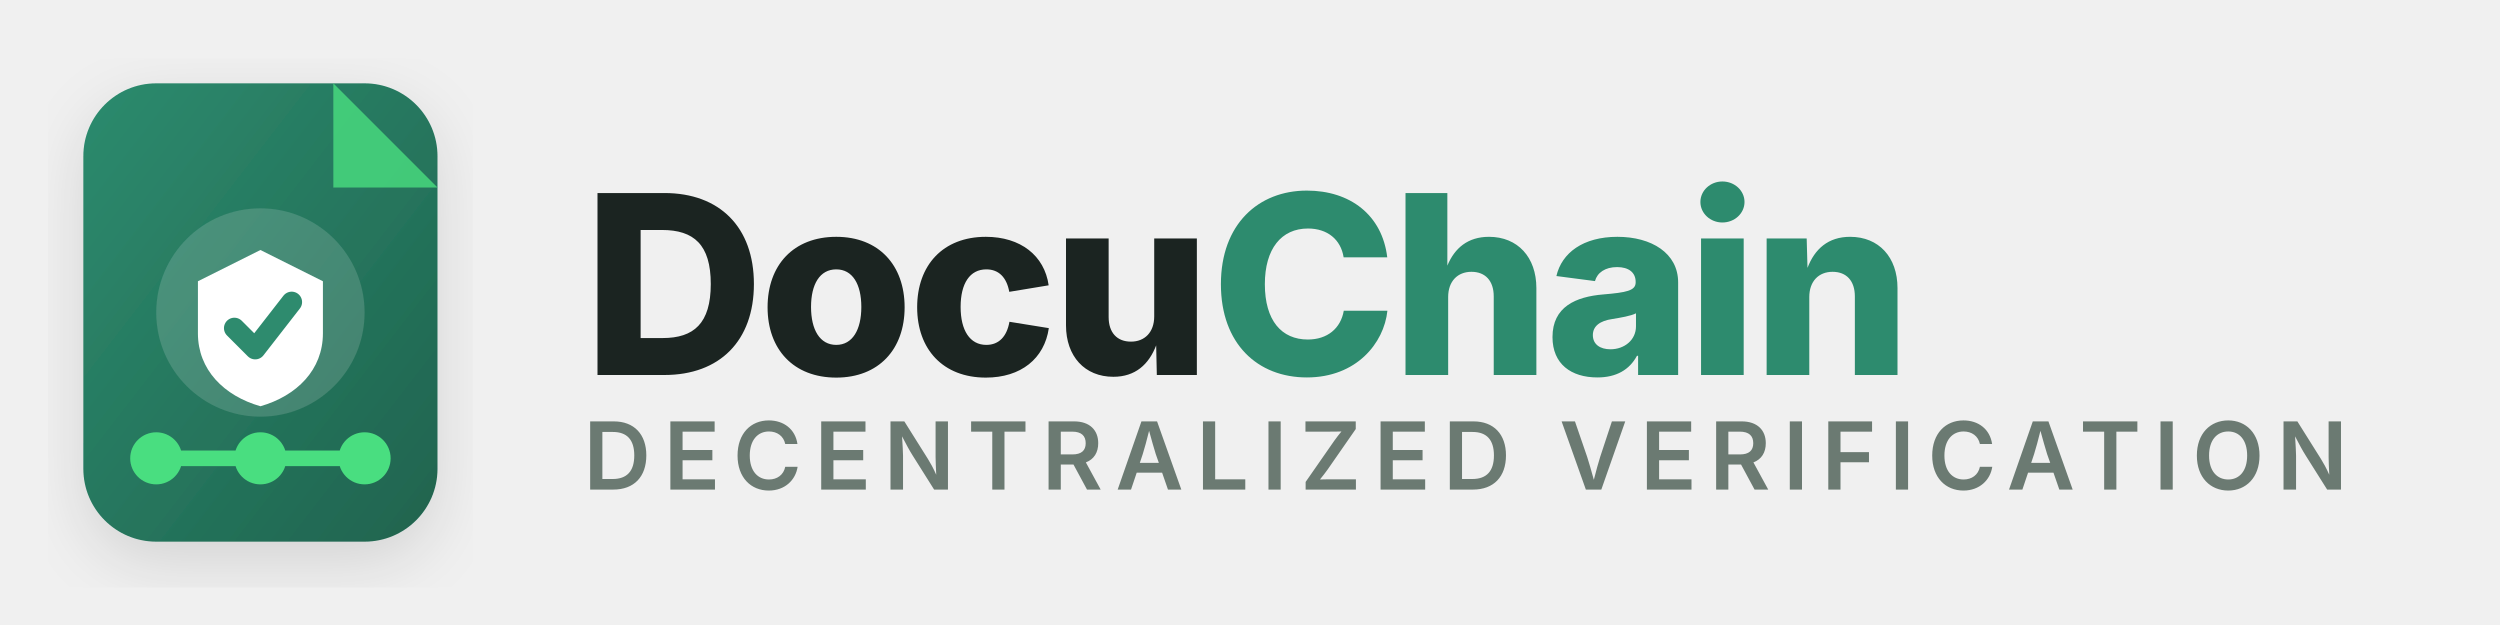
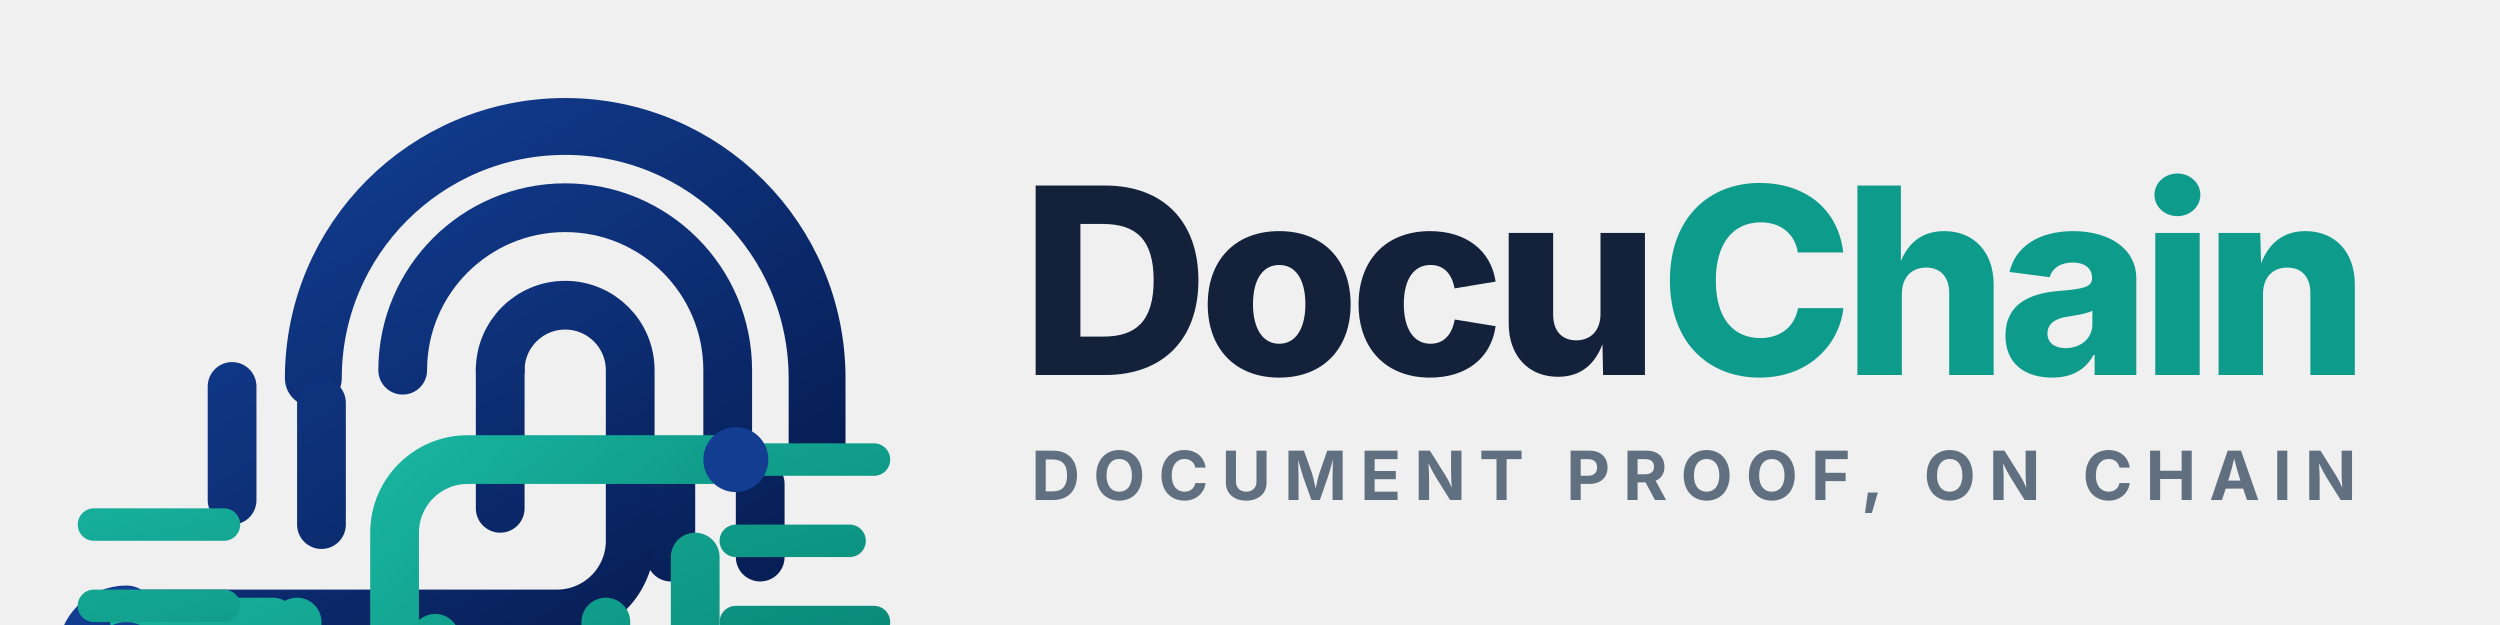
- <svg xmlns="http://www.w3.org/2000/svg" viewBox="0 0 240 60" fill="none">
+ <svg xmlns="http://www.w3.org/2000/svg" viewBox="0 0 240 60" fill="none" role="img" aria-labelledby="title">
  <defs>
-     <linearGradient id="dc-grad" x1="0%" y1="0%" x2="100%" y2="100%">
-       <stop offset="0%" stop-color="#2D8B6E" />
-       <stop offset="100%" stop-color="#1F634E" />
+     <linearGradient id="blue" x1="0" y1="0" x2="1" y2="1">
+       <stop stop-color="#123D91" />
+       <stop offset="1" stop-color="#071F57" />
    </linearGradient>
-     <linearGradient id="accent-grad" x1="0%" y1="0%" x2="100%" y2="100%">
-       <stop offset="0%" stop-color="#4ADE80" />
-       <stop offset="100%" stop-color="#2D8B6E" />
+     <linearGradient id="teal" x1="0" y1="0" x2="1" y2="1">
+       <stop stop-color="#18B39F" />
+       <stop offset="1" stop-color="#078574" />
    </linearGradient>
-     <filter id="shadow" x="-10%" y="-10%" width="120%" height="120%">
-       <feDropShadow dx="0" dy="2" stdDeviation="3" flood-color="#1B2421" flood-opacity="0.12" />
-     </filter>
  </defs>
-   <g transform="translate(6, 6)" filter="url(#shadow)">
-     <rect x="2" y="2" width="34" height="44" rx="7" fill="url(#dc-grad)" />
-     <path d="M26 2 L36 12 L26 12 Z" fill="#4ADE80" opacity="0.8" />
-     <circle cx="19" cy="24" r="10" fill="#FFFFFF" fill-opacity="0.15" />
-     <path d="M19 18 L25 21 V26 C25 29.5 22.5 32 19 33 C15.5 32 13 29.5 13 26 V21 Z" fill="#FFFFFF" />
-     <path d="M16.5 25.5 L18.5 27.5 L22 23" stroke="#2D8B6E" stroke-width="2" stroke-linecap="round" stroke-linejoin="round" />
-     <circle cx="9" cy="38" r="2.5" fill="#4ADE80" />
-     <circle cx="19" cy="38" r="2.5" fill="#4ADE80" />
-     <circle cx="29" cy="38" r="2.5" fill="#4ADE80" />
-     <line x1="11.5" y1="38" x2="16.5" y2="38" stroke="#4ADE80" stroke-width="1.5" stroke-linecap="round" />
-     <line x1="21.5" y1="38" x2="26.5" y2="38" stroke="#4ADE80" stroke-width="1.5" stroke-linecap="round" />
+   <g transform="translate(2 2) scale(.78)" stroke-linecap="round" stroke-linejoin="round">
+     <path d="M36 44a31 31 0 1 1 62 0v8" stroke="url(#blue)" stroke-width="7" />
+     <path d="M47 43a20 20 0 0 1 40 0v10M26 45v14m11-12v15m22-19v17m21-4v10m11-9v9" stroke="url(#blue)" stroke-width="6" />
+     <path d="M59 43a8 8 0 0 1 16 0v21a9 9 0 0 1-9 9H14" stroke="url(#blue)" stroke-width="6" />
+     <path d="M13 73a5 5 0 1 0 0 10h16" stroke="url(#blue)" stroke-width="7" />
+     <path d="M85 83a31 31 0 1 1-62 0v-4" stroke="url(#teal)" stroke-width="7" />
+     <path d="M74 84a20 20 0 0 1-40 0V74m-3 0H14m37 10v-8m21 7v-9m11 7V66" stroke="url(#teal)" stroke-width="6" />
+     <path d="M62 84a8 8 0 0 1-16 0V63a9 9 0 0 1 9-9h33" stroke="url(#teal)" stroke-width="6" />
+     <path d="M88 54h17m-17 10h14m-14 10h17M25 62H9m16 10H9m17 10H9" stroke="url(#teal)" stroke-width="4" />
+     <circle cx="13" cy="78" r="4" fill="#123D91" />
+     <circle cx="88" cy="54" r="4" fill="#123D91" />
+     <circle cx="87" cy="88" r="4" fill="#18B39F" />
  </g>
-   <text x="56" y="36" font-family="'Plus Jakarta Sans', system-ui, -apple-system, sans-serif" font-size="24" font-weight="800" fill="#1B2421" letter-spacing="-0.5px">Docu<tspan fill="#2D8B6E">Chain</tspan>
+   <text x="98" y="36" font-family="system-ui,-apple-system,'Segoe UI',sans-serif" font-size="25" font-weight="800" letter-spacing="-1" fill="#13213A">Docu<tspan fill="#0D9B8C">Chain</tspan>
  </text>
-   <text x="56" y="47" font-family="'Plus Jakarta Sans', system-ui, -apple-system, sans-serif" font-size="9" font-weight="600" fill="#6B7A72" letter-spacing="1.2px">DECENTRALIZED VERIFICATION</text>
+   <text x="99" y="48" font-family="system-ui,-apple-system,'Segoe UI',sans-serif" font-size="6.5" font-weight="700" letter-spacing="1.25" fill="#607080">DOCUMENT PROOF, ON CHAIN</text>
</svg>
